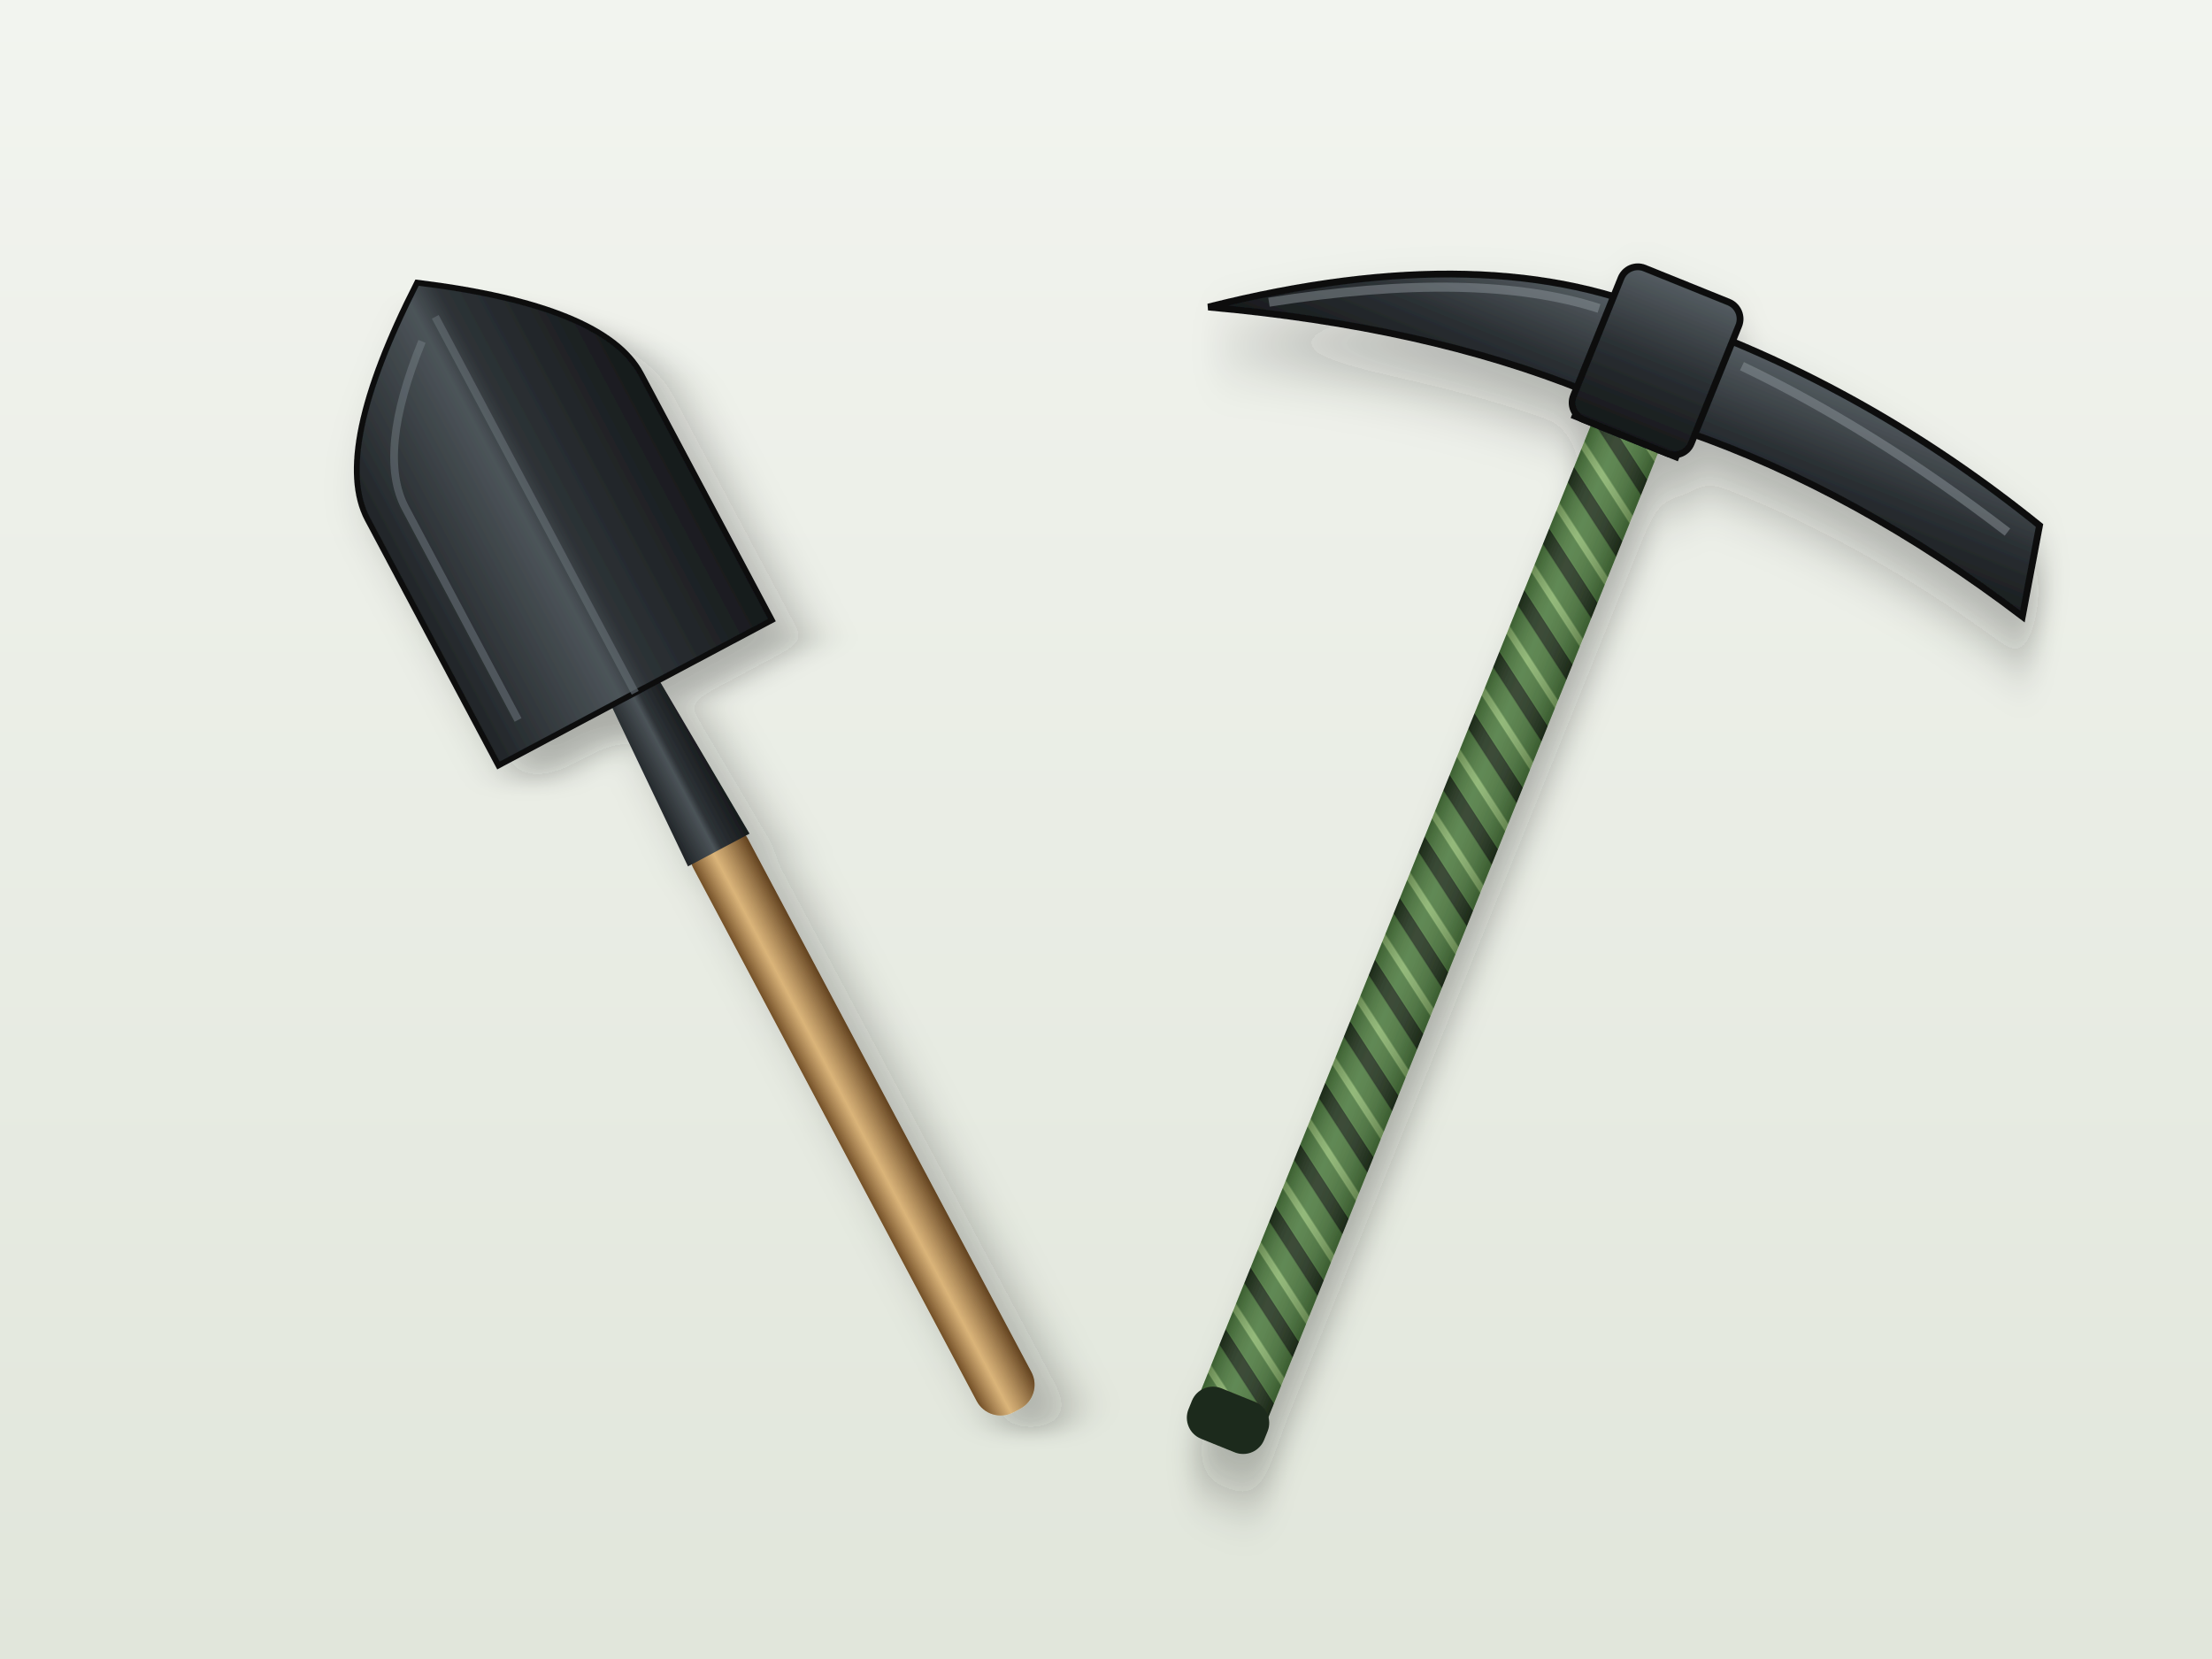
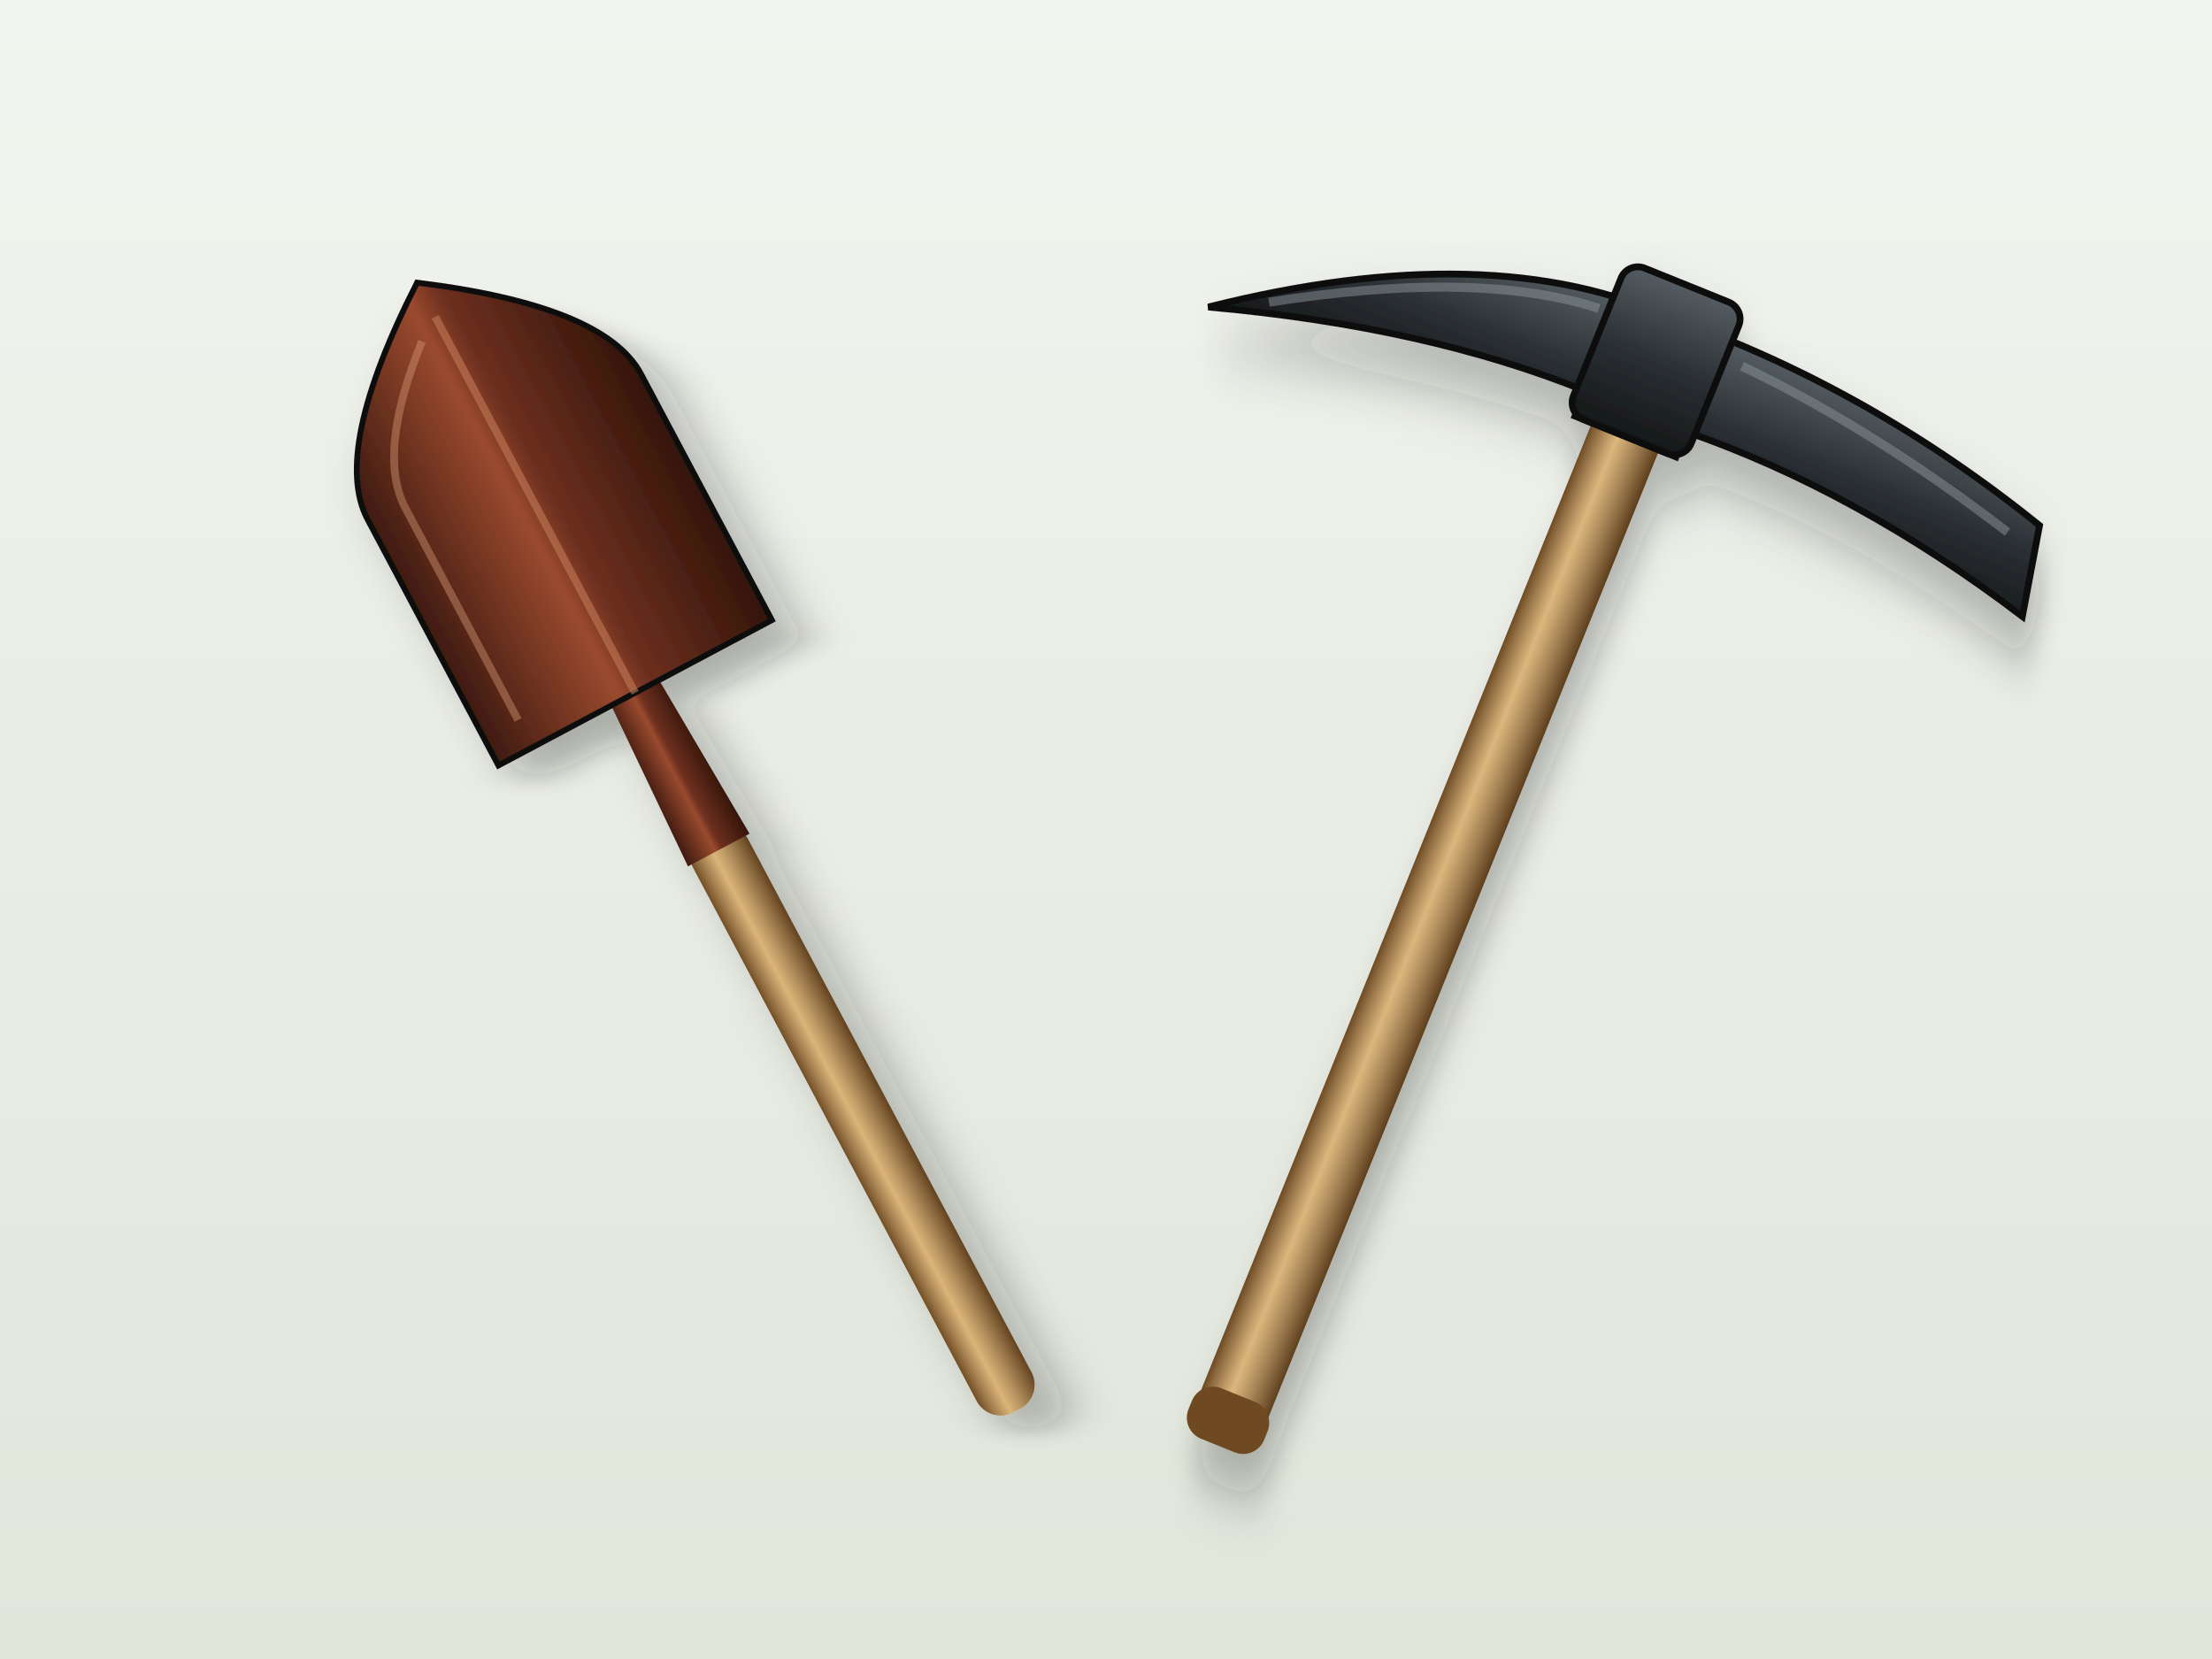
<svg xmlns="http://www.w3.org/2000/svg" viewBox="0 0 400 300" role="img" aria-label="Xẻng và cuốc dùng trong huấn luyện">
  <defs>
    <linearGradient id="bg" x1="0" y1="0" x2="0" y2="1">
      <stop offset="0" stop-color="#f2f4ef" />
      <stop offset="1" stop-color="#e1e6db" />
    </linearGradient>
    <linearGradient id="wood" x1="0" x2="1">
      <stop offset="0" stop-color="#8a5f2e" />
      <stop offset=".4" stop-color="#d7ad6c" />
      <stop offset="1" stop-color="#7a5226" />
    </linearGradient>
    <linearGradient id="blade" x1="0" x2="1">
-       <stop offset="0" stop-color="#202427" />
-       <stop offset=".45" stop-color="#4c5459" />
-       <stop offset=".55" stop-color="#2e3337" />
-       <stop offset="1" stop-color="#16191b" />
+       <stop offset="0" stop-color="#3f1a10" />
+       <stop offset=".45" stop-color="#9a4a2e" />
+       <stop offset=".55" stop-color="#6e3020" />
+       <stop offset="1" stop-color="#341509" />
    </linearGradient>
    <linearGradient id="steel" x1="0" y1="0" x2="0" y2="1">
      <stop offset="0" stop-color="#555d62" />
      <stop offset=".5" stop-color="#2b3034" />
      <stop offset="1" stop-color="#151819" />
    </linearGradient>
    <pattern id="tape" width="12" height="12" patternUnits="userSpaceOnUse" patternTransform="rotate(35)">
      <rect width="12" height="12" fill="#4d7a3f" />
      <rect width="12" height="3" fill="#24361f" />
      <rect y="7" width="12" height="1.5" fill="#86b06a" />
    </pattern>
    <linearGradient id="round" x1="0" x2="1">
      <stop offset="0" stop-color="#000" stop-opacity=".35" />
      <stop offset=".4" stop-color="#fff" stop-opacity=".18" />
      <stop offset="1" stop-color="#000" stop-opacity=".4" />
    </linearGradient>
    <filter id="shadow" x="-30%" y="-30%" width="160%" height="160%">
      <feDropShadow dx="4" dy="8" stdDeviation="5" flood-color="#1b2418" flood-opacity=".3" />
    </filter>
  </defs>
  <rect width="400" height="300" fill="url(#bg)" />
  <g transform="translate(128 150) rotate(-28) scale(.7)" filter="url(#shadow)">
    <rect x="-8" y="0" width="16" height="170" rx="7" fill="url(#wood)" />
    <rect x="-8" y="0" width="16" height="170" rx="7" fill="url(#round)" opacity=".5" />
    <path d="M-7 -40H7L9 6H-9Z" fill="url(#blade)" />
    <path d="M-40 -40H40V-112Q40 -132 0 -160Q-40 -132 -40 -112Z" fill="url(#blade)" stroke="#0e1011" stroke-width="1.5" />
-     <path d="M0 -40V-150" stroke="#5f686e" stroke-width="2" opacity=".7" />
-     <path d="M-30 -48V-110Q-30 -126 -6 -146" fill="none" stroke="#7b858b" stroke-width="2" opacity=".45" />
+     <path d="M0 -40V-150" stroke="#c07a55" stroke-width="2" opacity=".6" />
+     <path d="M-30 -48V-110Q-30 -126 -6 -146" fill="none" stroke="#d39572" stroke-width="2" opacity=".45" />
  </g>
  <g transform="translate(262 158) rotate(22) scale(.82)" filter="url(#shadow)">
-     <rect x="-8" y="-116" width="16" height="250" rx="7" fill="url(#tape)" />
+     <rect x="-8" y="-116" width="16" height="250" rx="7" fill="url(#wood)" />
    <rect x="-8" y="-116" width="16" height="250" rx="7" fill="url(#round)" opacity=".6" />
-     <rect x="-9" y="124" width="18" height="12" rx="5" fill="#1f2a1c" />
+     <rect x="-9" y="124" width="18" height="12" rx="5" fill="#6e4a22" />
    <path d="M-96 -96Q-44 -134 0 -132Q46 -134 92 -120L96 -100Q52 -112 12 -110V-104H-12V-110Q-50 -110 -96 -96Z" fill="url(#steel)" stroke="#0e1011" stroke-width="1.5" />
    <rect x="-14" y="-140" width="28" height="36" rx="4" fill="url(#steel)" stroke="#0e1011" stroke-width="1.5" />
    <path d="M-84 -102Q-44 -126 -16 -128M18 -128Q50 -126 86 -116" fill="none" stroke="#8b949a" stroke-width="2" opacity=".5" />
  </g>
</svg>
